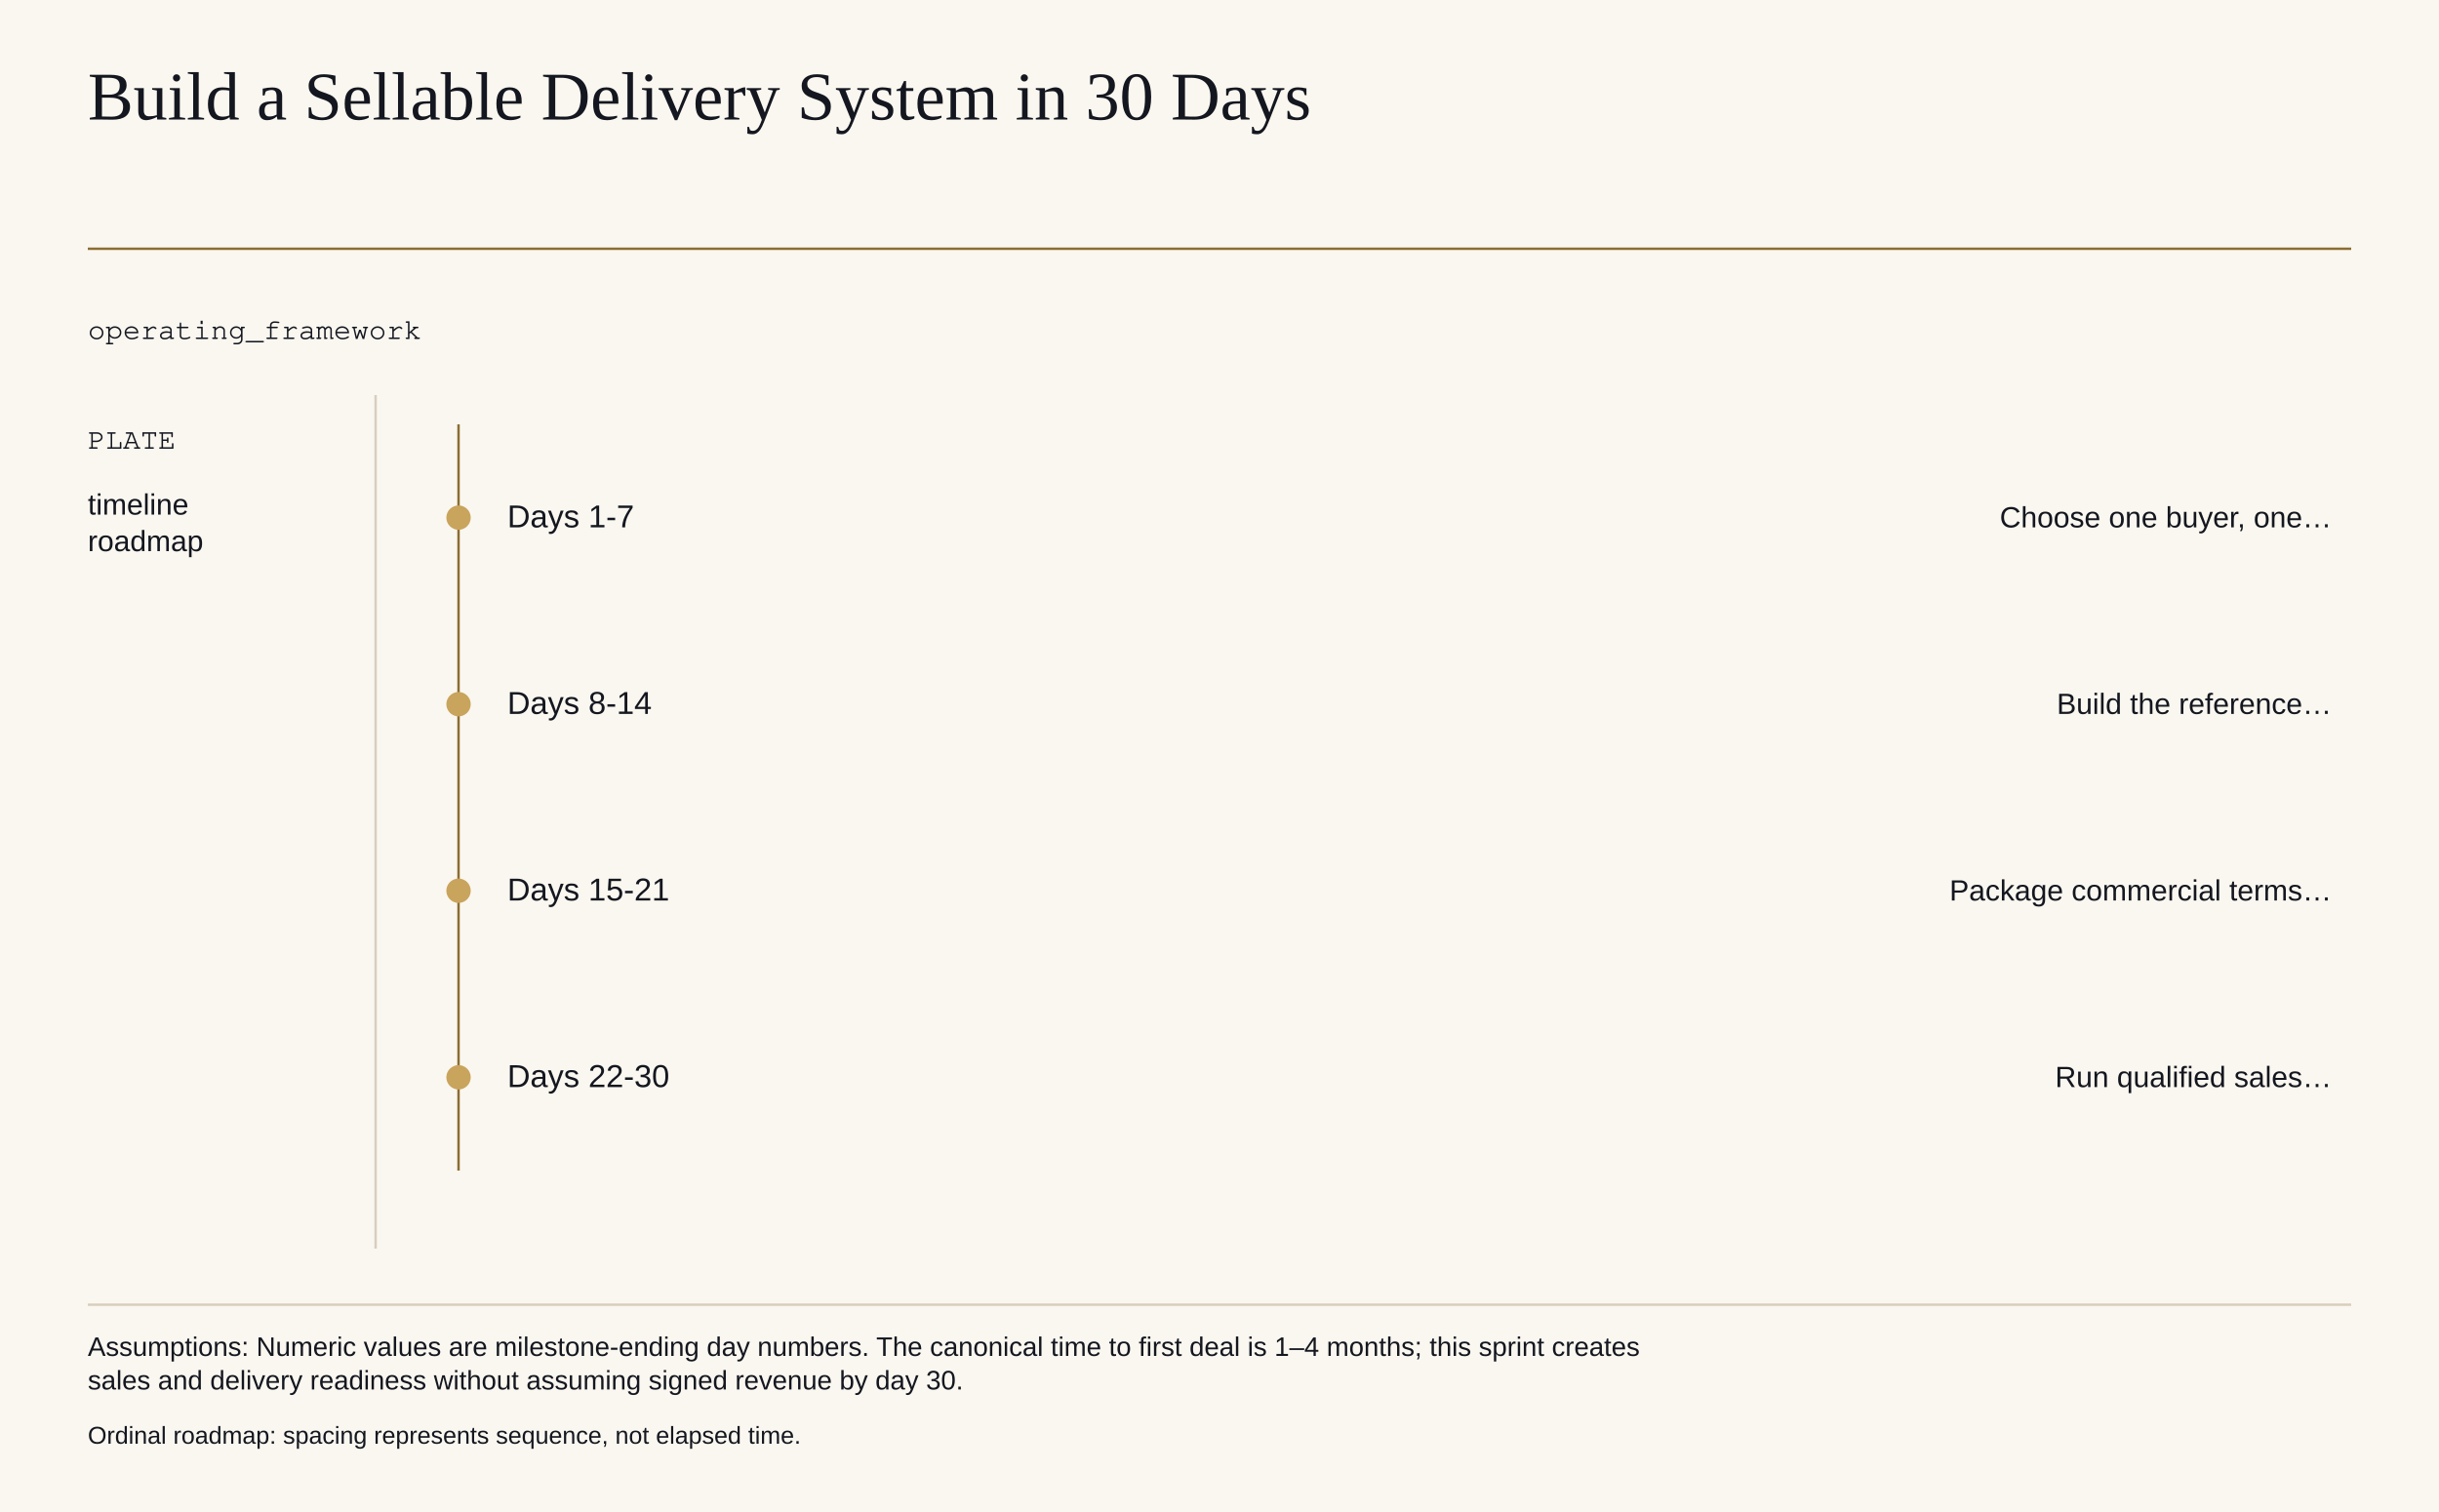
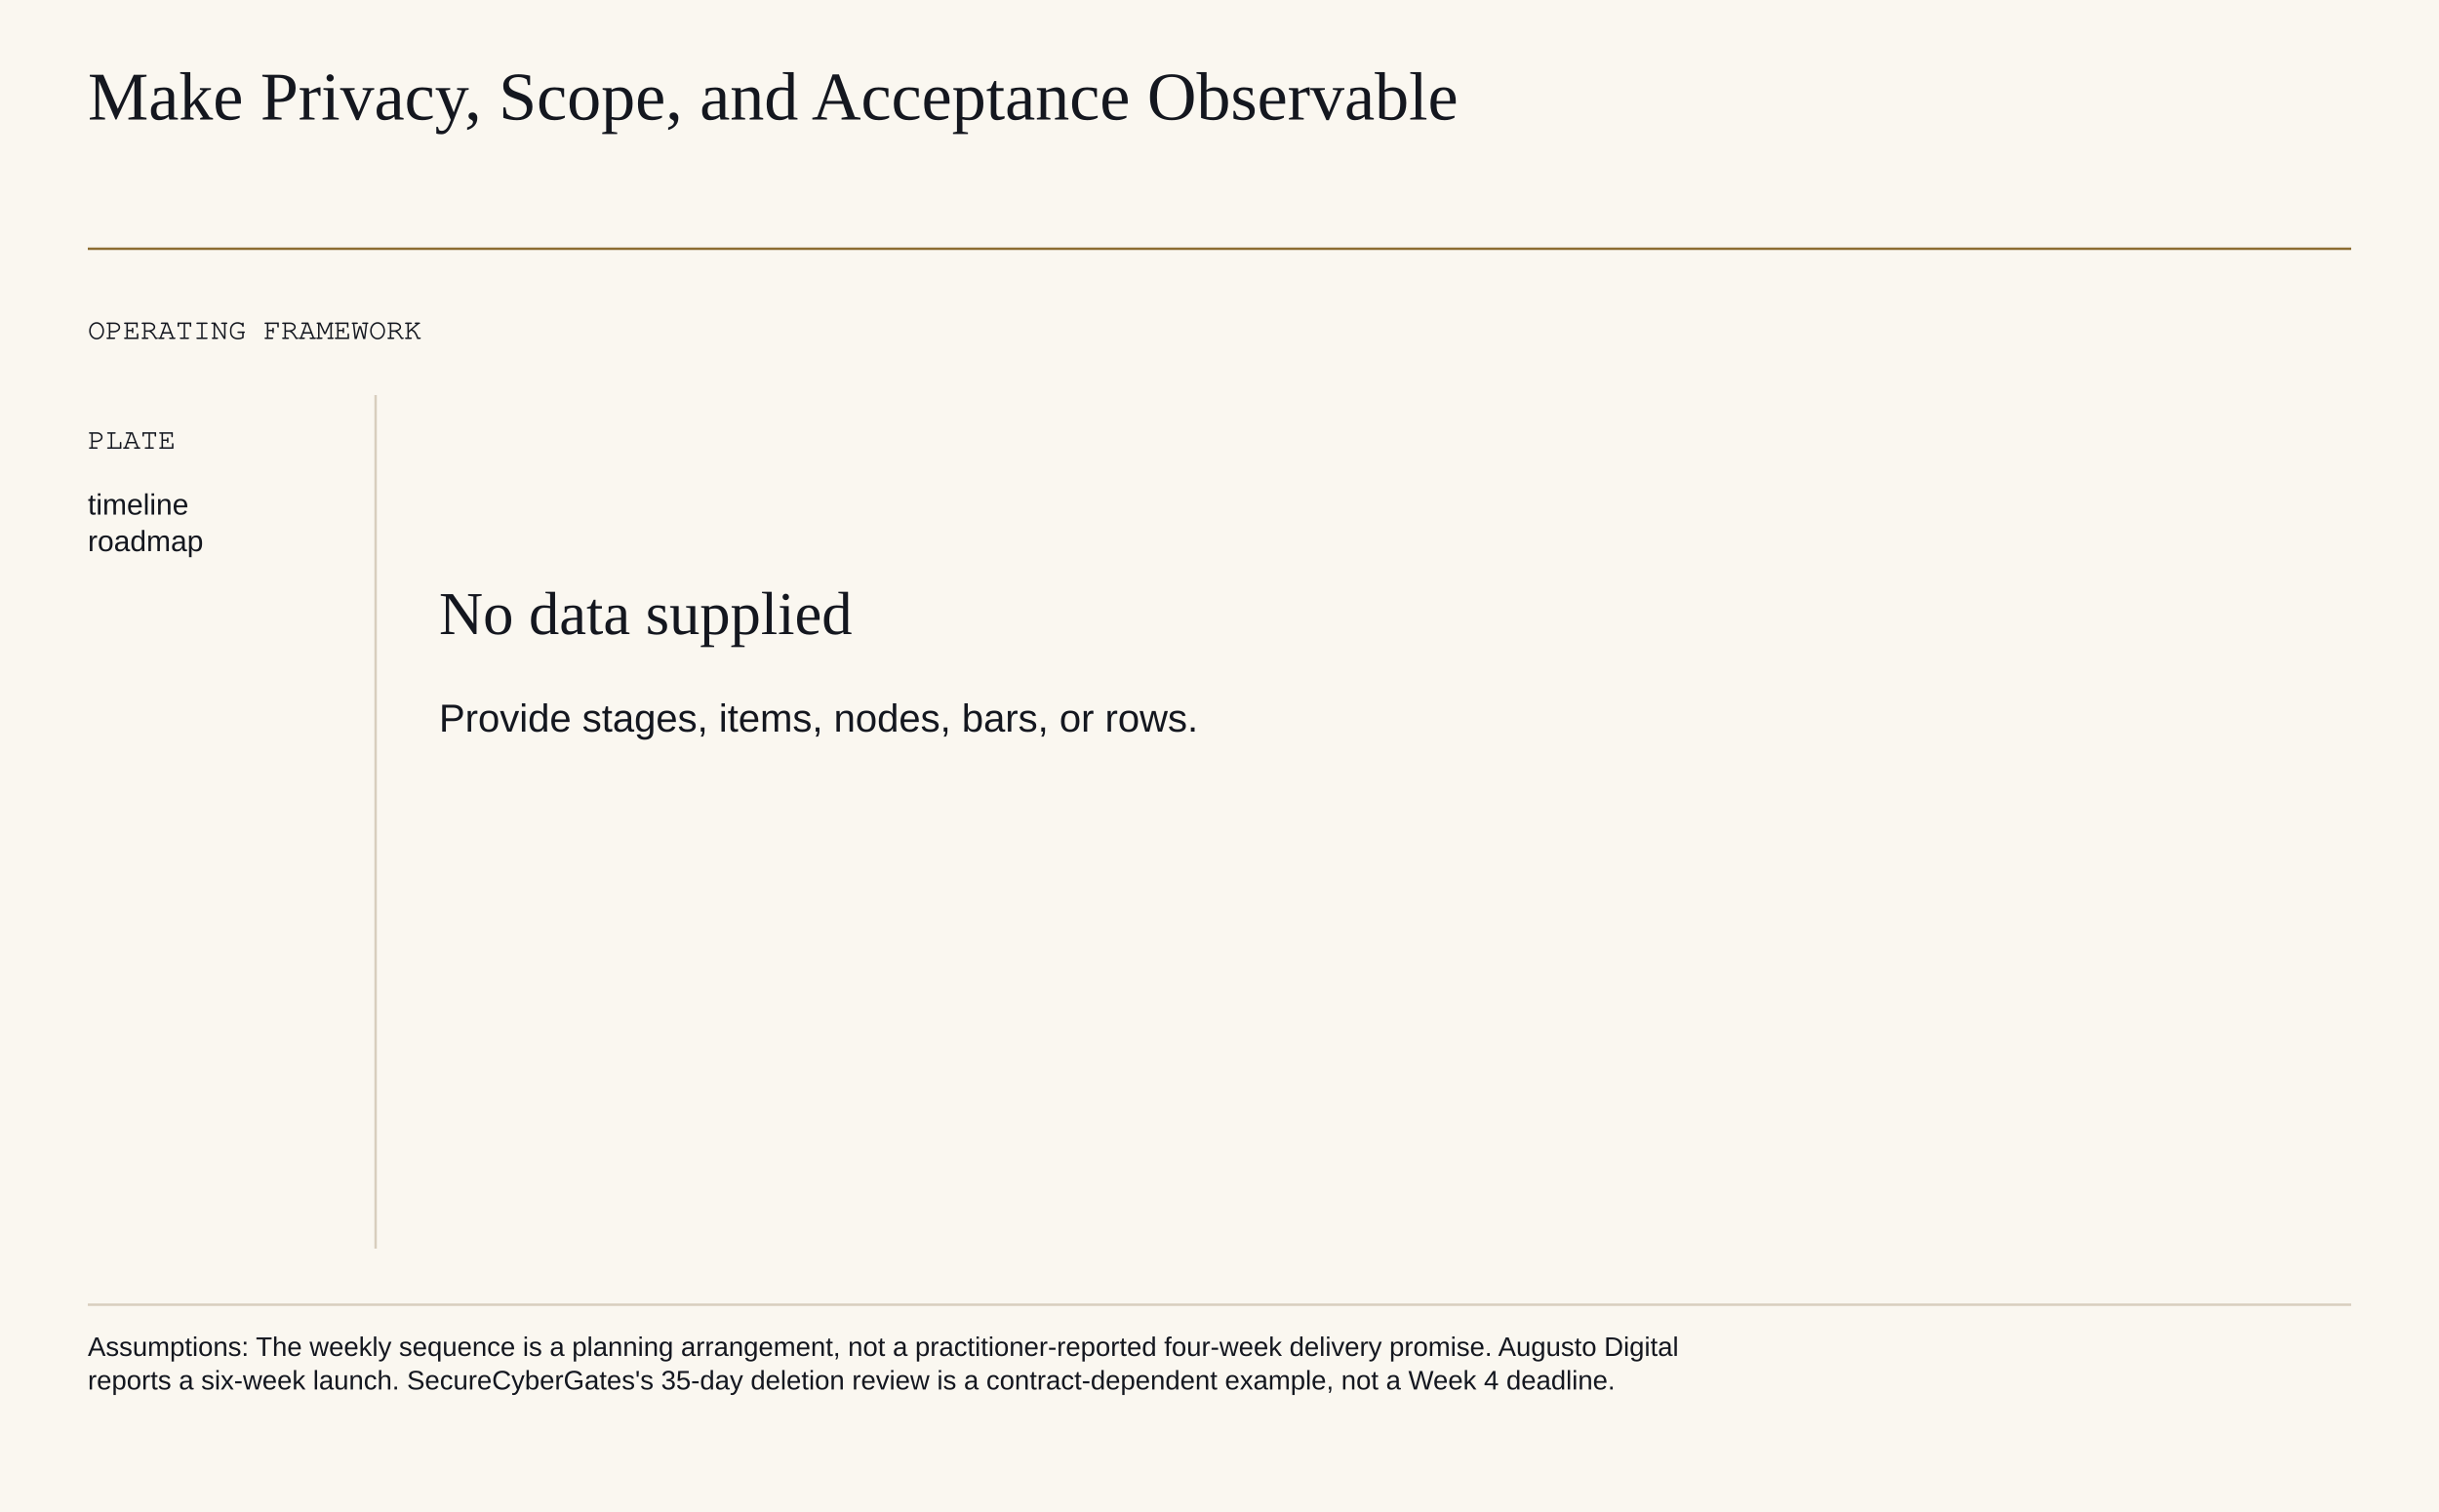
<svg xmlns="http://www.w3.org/2000/svg" viewBox="0 0 1000 620" role="img">
  <rect x="0" y="0" width="1000" height="620" fill="#FAF7F0" stroke="none" stroke-width="1" />
  <text x="36" y="49" font-family="Georgia, 'Times New Roman', serif" font-size="28" fill="#14171F" text-anchor="start" style="font-variant-numeric:tabular-nums">
-     <tspan x="36" dy="0">Build a Sellable Delivery System in 30 Days</tspan>
+     <tspan x="36" dy="0">Make Privacy, Scope, and Acceptance Observable</tspan>
  </text>
  <line x1="36" y1="102" x2="964" y2="102" stroke="#8C6D32" stroke-width="1" />
  <text x="36" y="139" font-family="Courier, monospace" font-size="12" fill="#14171F" text-anchor="start" style="font-variant-numeric:tabular-nums">
-     <tspan x="36" dy="0">operating_framework</tspan>
+     <tspan x="36" dy="0">OPERATING FRAMEWORK</tspan>
  </text>
  <line x1="154" y1="162" x2="154" y2="512" stroke="#D8CEBE" stroke-width="1" />
  <text x="36" y="184" font-family="Courier, monospace" font-size="12" fill="#14171F" text-anchor="start" style="font-variant-numeric:tabular-nums">
    <tspan x="36" dy="0">PLATE</tspan>
  </text>
  <text x="36" y="211" font-family="Arial, Helvetica, sans-serif" font-size="12" fill="#14171F" text-anchor="start" style="font-variant-numeric:tabular-nums">
    <tspan x="36" dy="0">timeline</tspan>
    <tspan x="36" dy="15.0">roadmap</tspan>
  </text>
-   <line x1="188" y1="174" x2="188" y2="480" stroke="#8C6D32" stroke-width="1" />
-   <circle cx="188" cy="212.25" r="5" fill="#C9A45C" stroke="none" stroke-width="1" />
-   <text x="208" y="216.25" font-family="Arial, Helvetica, sans-serif" font-size="13" fill="#14171F" text-anchor="start" style="font-variant-numeric:tabular-nums">
-     <tspan x="208" dy="0">Days 1-7</tspan>
+   <text x="180" y="260" font-family="Georgia, 'Times New Roman', serif" font-size="25" fill="#14171F" text-anchor="start" style="font-variant-numeric:tabular-nums">
+     <tspan x="180" dy="0">No data supplied</tspan>
  </text>
-   <text x="956" y="216.25" font-family="Arial, Helvetica, sans-serif" font-size="12" fill="#14171F" text-anchor="end" style="font-variant-numeric:tabular-nums">
-     <tspan x="956" dy="0">Choose one buyer, one…</tspan>
-   </text>
-   <circle cx="188" cy="288.75" r="5" fill="#C9A45C" stroke="none" stroke-width="1" />
-   <text x="208" y="292.75" font-family="Arial, Helvetica, sans-serif" font-size="13" fill="#14171F" text-anchor="start" style="font-variant-numeric:tabular-nums">
-     <tspan x="208" dy="0">Days 8-14</tspan>
-   </text>
-   <text x="956" y="292.75" font-family="Arial, Helvetica, sans-serif" font-size="12" fill="#14171F" text-anchor="end" style="font-variant-numeric:tabular-nums">
-     <tspan x="956" dy="0">Build the reference…</tspan>
-   </text>
-   <circle cx="188" cy="365.25" r="5" fill="#C9A45C" stroke="none" stroke-width="1" />
-   <text x="208" y="369.25" font-family="Arial, Helvetica, sans-serif" font-size="13" fill="#14171F" text-anchor="start" style="font-variant-numeric:tabular-nums">
-     <tspan x="208" dy="0">Days 15-21</tspan>
-   </text>
-   <text x="956" y="369.25" font-family="Arial, Helvetica, sans-serif" font-size="12" fill="#14171F" text-anchor="end" style="font-variant-numeric:tabular-nums">
-     <tspan x="956" dy="0">Package commercial terms…</tspan>
-   </text>
-   <circle cx="188" cy="441.75" r="5" fill="#C9A45C" stroke="none" stroke-width="1" />
-   <text x="208" y="445.75" font-family="Arial, Helvetica, sans-serif" font-size="13" fill="#14171F" text-anchor="start" style="font-variant-numeric:tabular-nums">
-     <tspan x="208" dy="0">Days 22-30</tspan>
-   </text>
-   <text x="956" y="445.75" font-family="Arial, Helvetica, sans-serif" font-size="12" fill="#14171F" text-anchor="end" style="font-variant-numeric:tabular-nums">
-     <tspan x="956" dy="0">Run qualified sales…</tspan>
+   <text x="180" y="300" font-family="Arial, Helvetica, sans-serif" font-size="16" fill="#14171F" text-anchor="start" style="font-variant-numeric:tabular-nums">
+     <tspan x="180" dy="0">Provide stages, items, nodes, bars, or rows.</tspan>
  </text>
  <line x1="36" y1="535" x2="964" y2="535" stroke="#D8CEBE" stroke-width="1" />
  <text x="36" y="556" font-family="Arial, Helvetica, sans-serif" font-size="11" fill="#14171F" text-anchor="start" style="font-variant-numeric:tabular-nums">
-     <tspan x="36" dy="0">Assumptions: Numeric values are milestone-ending day numbers. The canonical time to first deal is 1–4 months; this sprint creates</tspan>
-     <tspan x="36" dy="13.75">sales and delivery readiness without assuming signed revenue by day 30.</tspan>
+     <tspan x="36" dy="0">Assumptions: The weekly sequence is a planning arrangement, not a practitioner-reported four-week delivery promise. Augusto Digital</tspan>
+     <tspan x="36" dy="13.75">reports a six-week launch. SecureCyberGates's 35-day deletion review is a contract-dependent example, not a Week 4 deadline.</tspan>
  </text>
  <text x="36" y="592" font-family="Arial, Helvetica, sans-serif" font-size="10" fill="#14171F" text-anchor="start" style="font-variant-numeric:tabular-nums">
-     <tspan x="36" dy="0">Ordinal roadmap: spacing represents sequence, not elapsed time.</tspan>
+     <tspan x="36" dy="0" />
  </text>
</svg>
